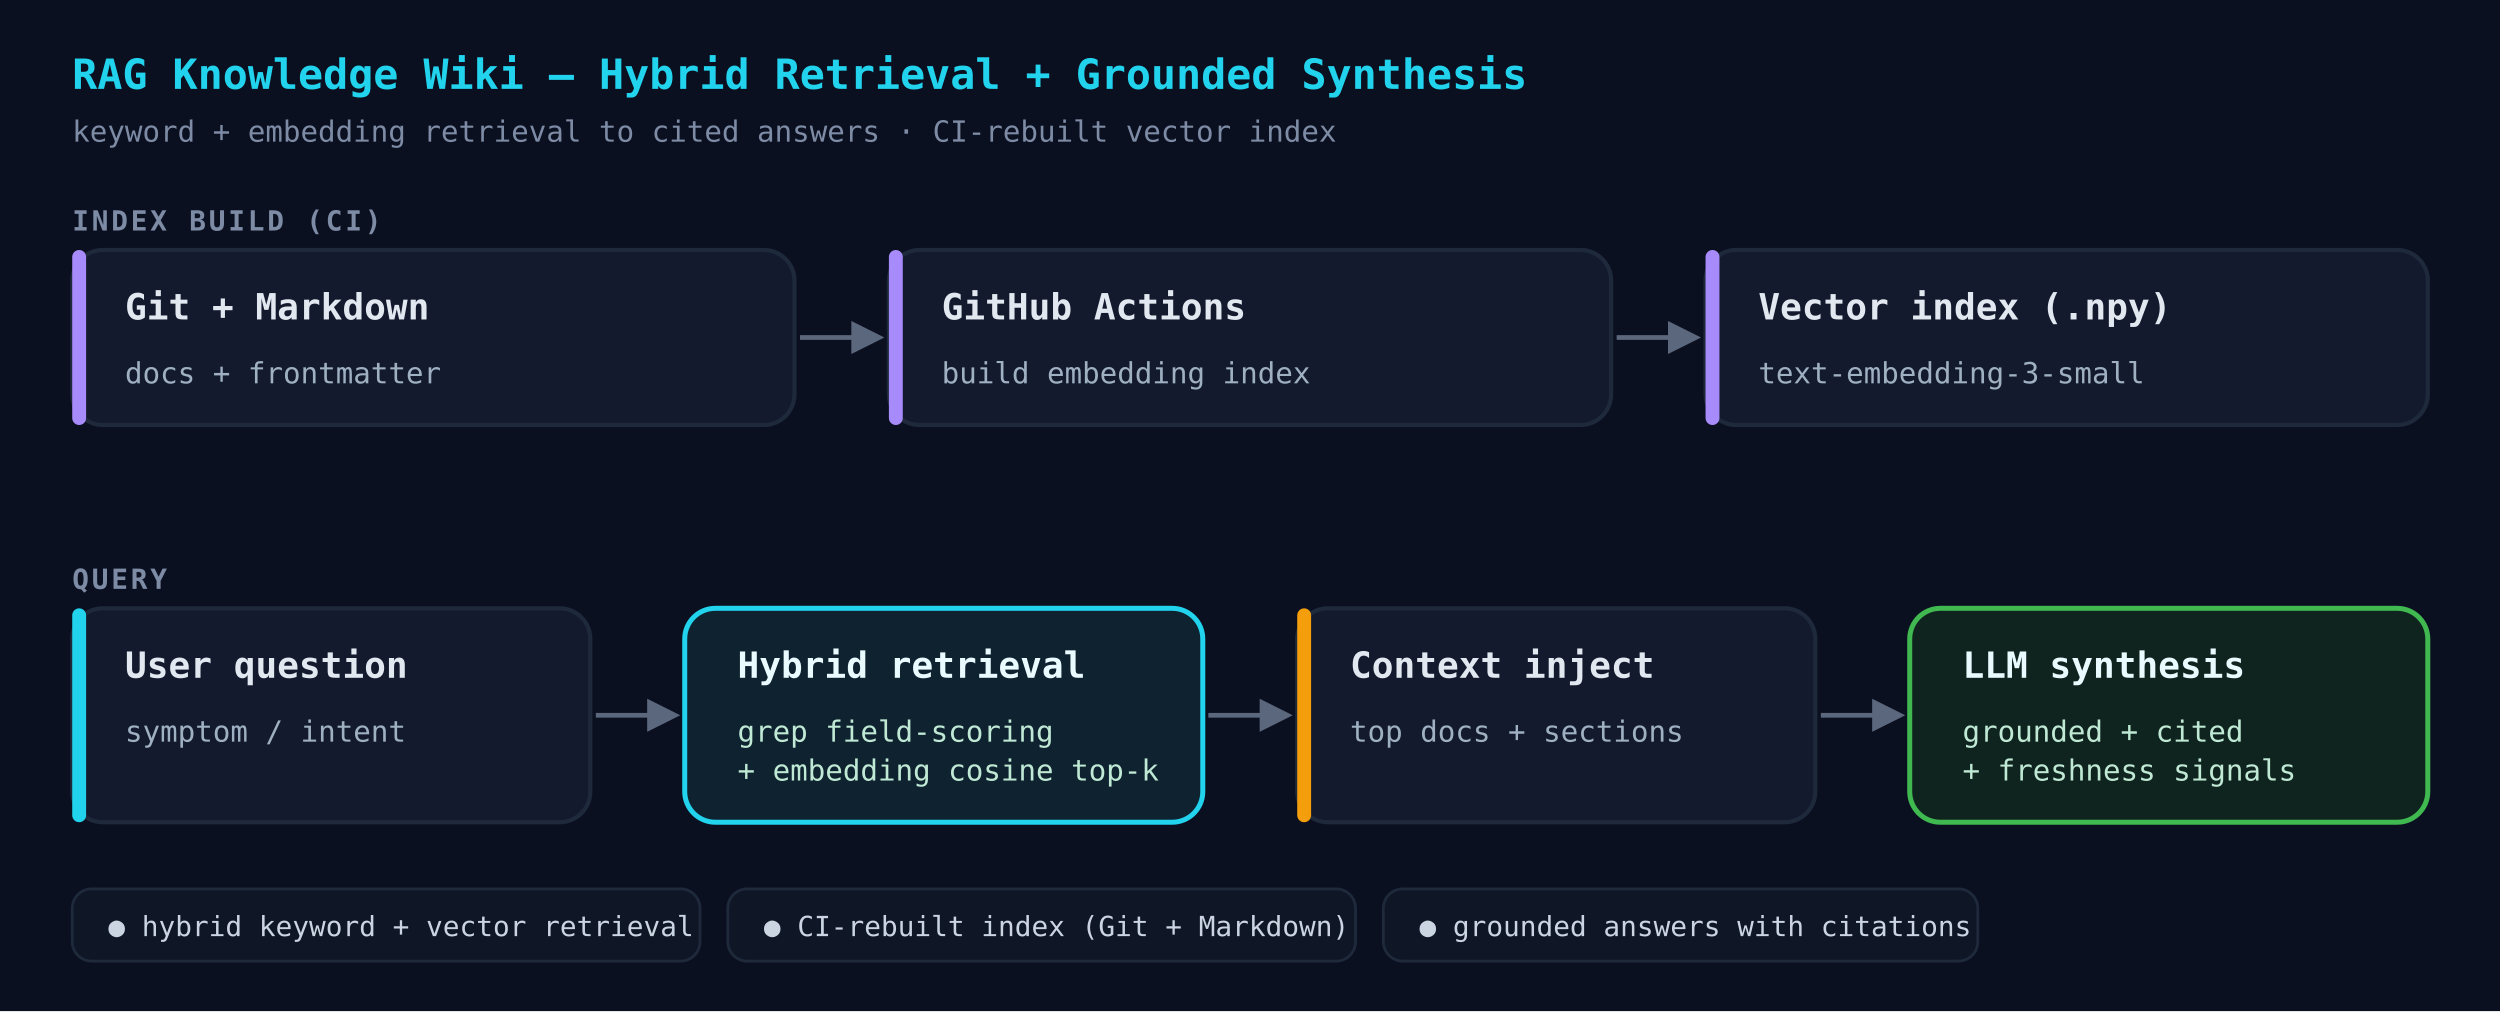
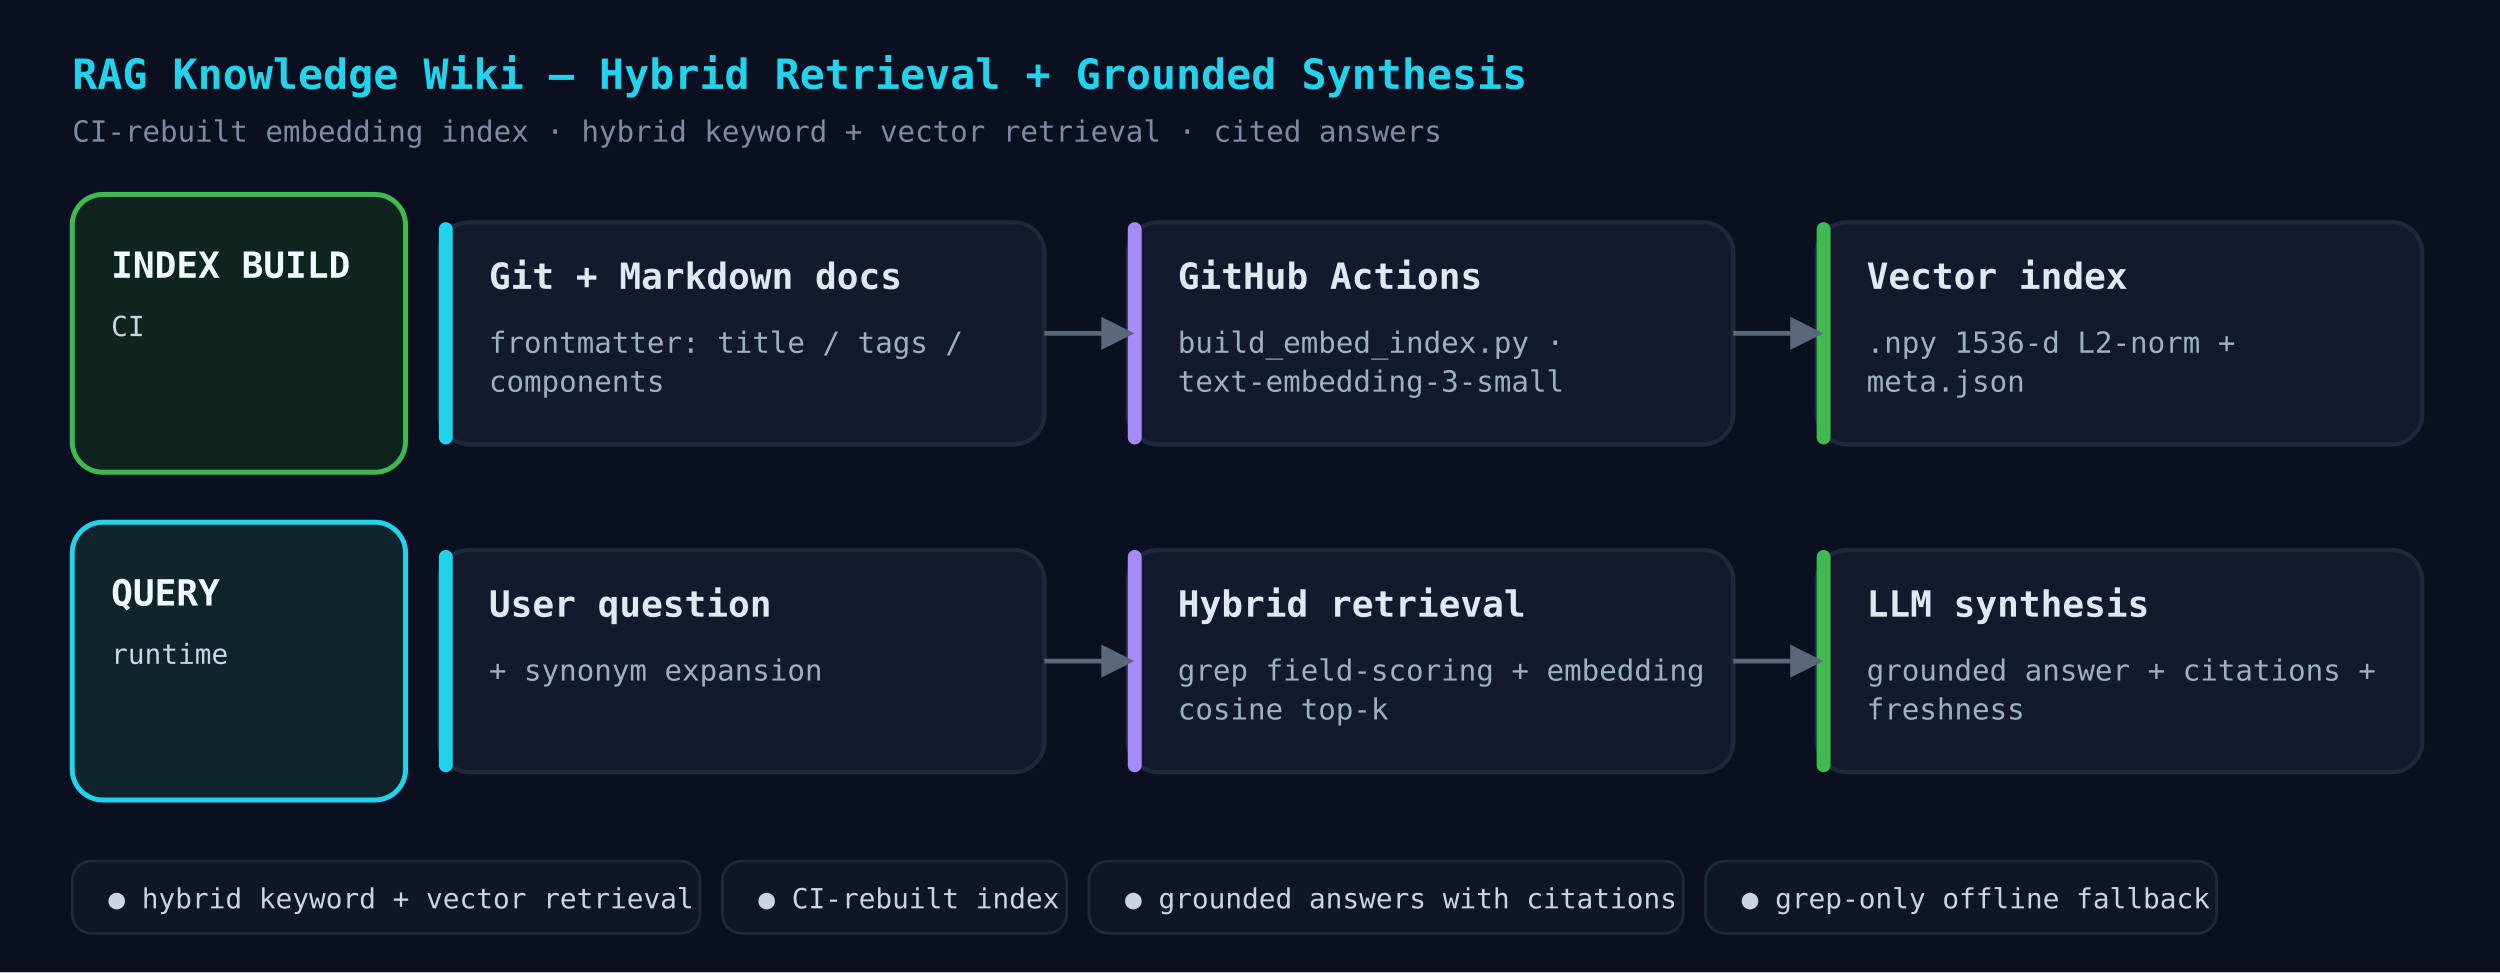
- <svg xmlns="http://www.w3.org/2000/svg" viewBox="0 0 900 364" font-family="'JetBrains Mono',ui-monospace,Menlo,monospace" role="img" aria-label="RAG Knowledge Wiki — Hybrid Retrieval + Grounded Synthesis">
+ <svg xmlns="http://www.w3.org/2000/svg" viewBox="0 0 900 350" font-family="'JetBrains Mono',ui-monospace,Menlo,monospace" role="img" aria-label="RAG Knowledge Wiki — Hybrid Retrieval + Grounded Synthesis">
  <defs>
    <marker id="ah" viewBox="0 0 10 10" refX="8" refY="5" markerWidth="7" markerHeight="7" orient="auto-start-reverse">
      <path d="M0 0L10 5L0 10z" fill="#5b677d" />
    </marker>
  </defs>
-   <rect width="900" height="364" fill="#0b1020" />
+   <rect width="900" height="350" fill="#0b1020" />
  <text x="26" y="32" fill="#22d3ee" font-size="15" font-weight="700">RAG Knowledge Wiki — Hybrid Retrieval + Grounded Synthesis</text>
-   <text x="26" y="51" fill="#7d8ba5" font-size="10.5">keyword + embedding retrieval to cited answers · CI-rebuilt vector index</text>
-   <text x="26" y="83" fill="#7d8ba5" font-size="10" font-weight="700" letter-spacing="1">INDEX BUILD (CI)</text>
-   <rect x="26" y="90" width="260" height="63" rx="11" fill="#131a2e" stroke="#1e293b" stroke-width="1.5" />
-   <rect x="26" y="90" width="5" height="63" rx="2.5" fill="#a78bfa" />
-   <text x="45" y="115" fill="#e2e8f0" font-size="13" font-weight="700">Git + Markdown</text>
-   <text x="45" y="138" fill="#9fb0c3" font-size="10.5">docs + frontmatter</text>
-   <path d="M288 121.5 H316" stroke="#5b677d" stroke-width="1.7" fill="none" marker-end="url(#ah)" />
-   <rect x="320" y="90" width="260" height="63" rx="11" fill="#131a2e" stroke="#1e293b" stroke-width="1.5" />
-   <rect x="320" y="90" width="5" height="63" rx="2.5" fill="#a78bfa" />
-   <text x="339" y="115" fill="#e2e8f0" font-size="13" font-weight="700">GitHub Actions</text>
-   <text x="339" y="138" fill="#9fb0c3" font-size="10.5">build embedding index</text>
-   <path d="M582 121.5 H610" stroke="#5b677d" stroke-width="1.7" fill="none" marker-end="url(#ah)" />
-   <rect x="614" y="90" width="260" height="63" rx="11" fill="#131a2e" stroke="#1e293b" stroke-width="1.5" />
-   <rect x="614" y="90" width="5" height="63" rx="2.5" fill="#a78bfa" />
-   <text x="633" y="115" fill="#e2e8f0" font-size="13" font-weight="700">Vector index (.npy)</text>
-   <text x="633" y="138" fill="#9fb0c3" font-size="10.5">text-embedding-3-small</text>
-   <text x="26" y="212" fill="#7d8ba5" font-size="10" font-weight="700" letter-spacing="1">QUERY</text>
-   <rect x="26" y="219" width="186.5" height="77" rx="11" fill="#131a2e" stroke="#1e293b" stroke-width="1.5" />
-   <rect x="26" y="219" width="5" height="77" rx="2.5" fill="#22d3ee" />
-   <text x="45" y="244" fill="#e2e8f0" font-size="13" font-weight="700">User question</text>
-   <text x="45" y="267" fill="#9fb0c3" font-size="10.5">symptom / intent</text>
-   <path d="M214.5 257.5 H242.5" stroke="#5b677d" stroke-width="1.7" fill="none" marker-end="url(#ah)" />
-   <rect x="246.5" y="219" width="186.5" height="77" rx="11" fill="#0e2230" stroke="#22d3ee" stroke-width="1.8" />
-   <text x="265.5" y="244" fill="#e9fbff" font-size="13" font-weight="700">Hybrid retrieval</text>
-   <text x="265.5" y="267" fill="#bfe9d4" font-size="10.5">grep field-scoring</text>
-   <text x="265.5" y="281" fill="#bfe9d4" font-size="10.5">+ embedding cosine top-k</text>
-   <path d="M435 257.5 H463" stroke="#5b677d" stroke-width="1.7" fill="none" marker-end="url(#ah)" />
-   <rect x="467" y="219" width="186.5" height="77" rx="11" fill="#131a2e" stroke="#1e293b" stroke-width="1.5" />
-   <rect x="467" y="219" width="5" height="77" rx="2.5" fill="#f59e0b" />
-   <text x="486" y="244" fill="#e2e8f0" font-size="13" font-weight="700">Context inject</text>
-   <text x="486" y="267" fill="#9fb0c3" font-size="10.5">top docs + sections</text>
-   <path d="M655.5 257.5 H683.5" stroke="#5b677d" stroke-width="1.7" fill="none" marker-end="url(#ah)" />
-   <rect x="687.5" y="219" width="186.5" height="77" rx="11" fill="#10241f" stroke="#3fb950" stroke-width="1.8" />
-   <text x="706.5" y="244" fill="#e9fbff" font-size="13" font-weight="700">LLM synthesis</text>
-   <text x="706.5" y="267" fill="#bfe9d4" font-size="10.5">grounded + cited</text>
-   <text x="706.5" y="281" fill="#bfe9d4" font-size="10.5">+ freshness signals</text>
-   <rect x="26" y="320" width="226" height="26" rx="7" fill="#0f1626" stroke="#1e293b" stroke-width="1" />
-   <text x="39" y="337" fill="#cbd5e1" font-size="10">● hybrid keyword + vector retrieval</text>
-   <rect x="262" y="320" width="226" height="26" rx="7" fill="#0f1626" stroke="#1e293b" stroke-width="1" />
-   <text x="275" y="337" fill="#cbd5e1" font-size="10">● CI-rebuilt index (Git + Markdown)</text>
-   <rect x="498" y="320" width="214" height="26" rx="7" fill="#0f1626" stroke="#1e293b" stroke-width="1" />
-   <text x="511" y="337" fill="#cbd5e1" font-size="10">● grounded answers with citations</text>
+   <text x="26" y="51" fill="#7d8ba5" font-size="10.5">CI-rebuilt embedding index · hybrid keyword + vector retrieval · cited answers</text>
+   <rect x="26" y="70" width="120" height="100" rx="11" fill="#10241f" stroke="#3fb950" stroke-width="1.8" />
+   <text x="40" y="100" fill="#f0f9ff" font-size="13" font-weight="700">INDEX BUILD</text>
+   <text x="40" y="121" fill="#c8d6e5" font-size="10">CI</text>
+   <rect x="158" y="80" width="218" height="80" rx="11" fill="#131a2e" stroke="#1e293b" stroke-width="1.5" />
+   <rect x="158" y="80" width="5" height="80" rx="2.5" fill="#22d3ee" />
+   <text x="176" y="104" fill="#e2e8f0" font-size="13" font-weight="700">Git + Markdown docs</text>
+   <text x="176" y="127" fill="#9fb0c3" font-size="10.5">frontmatter: title / tags /</text>
+   <text x="176" y="141" fill="#9fb0c3" font-size="10.5">components</text>
+   <rect x="406" y="80" width="218" height="80" rx="11" fill="#131a2e" stroke="#1e293b" stroke-width="1.5" />
+   <rect x="406" y="80" width="5" height="80" rx="2.5" fill="#a78bfa" />
+   <text x="424" y="104" fill="#e2e8f0" font-size="13" font-weight="700">GitHub Actions</text>
+   <text x="424" y="127" fill="#9fb0c3" font-size="10.5">build_embed_index.py ·</text>
+   <text x="424" y="141" fill="#9fb0c3" font-size="10.5">text-embedding-3-small</text>
+   <rect x="654" y="80" width="218" height="80" rx="11" fill="#131a2e" stroke="#1e293b" stroke-width="1.5" />
+   <rect x="654" y="80" width="5" height="80" rx="2.5" fill="#3fb950" />
+   <text x="672" y="104" fill="#e2e8f0" font-size="13" font-weight="700">Vector index</text>
+   <text x="672" y="127" fill="#9fb0c3" font-size="10.5">.npy 1536-d L2-norm +</text>
+   <text x="672" y="141" fill="#9fb0c3" font-size="10.5">meta.json</text>
+   <path d="M376 120 H406" stroke="#5b677d" stroke-width="1.7" fill="none" marker-end="url(#ah)" />
+   <path d="M624 120 H654" stroke="#5b677d" stroke-width="1.7" fill="none" marker-end="url(#ah)" />
+   <rect x="26" y="188" width="120" height="100" rx="11" fill="#10242b" stroke="#22d3ee" stroke-width="1.8" />
+   <text x="40" y="218" fill="#f0f9ff" font-size="13" font-weight="700">QUERY</text>
+   <text x="40" y="239" fill="#c8d6e5" font-size="10">runtime</text>
+   <rect x="158" y="198" width="218" height="80" rx="11" fill="#131a2e" stroke="#1e293b" stroke-width="1.5" />
+   <rect x="158" y="198" width="5" height="80" rx="2.5" fill="#22d3ee" />
+   <text x="176" y="222" fill="#e2e8f0" font-size="13" font-weight="700">User question</text>
+   <text x="176" y="245" fill="#9fb0c3" font-size="10.5">+ synonym expansion</text>
+   <rect x="406" y="198" width="218" height="80" rx="11" fill="#131a2e" stroke="#1e293b" stroke-width="1.5" />
+   <rect x="406" y="198" width="5" height="80" rx="2.5" fill="#a78bfa" />
+   <text x="424" y="222" fill="#e2e8f0" font-size="13" font-weight="700">Hybrid retrieval</text>
+   <text x="424" y="245" fill="#9fb0c3" font-size="10.5">grep field-scoring + embedding</text>
+   <text x="424" y="259" fill="#9fb0c3" font-size="10.5">cosine top-k</text>
+   <rect x="654" y="198" width="218" height="80" rx="11" fill="#131a2e" stroke="#1e293b" stroke-width="1.5" />
+   <rect x="654" y="198" width="5" height="80" rx="2.5" fill="#3fb950" />
+   <text x="672" y="222" fill="#e2e8f0" font-size="13" font-weight="700">LLM synthesis</text>
+   <text x="672" y="245" fill="#9fb0c3" font-size="10.5">grounded answer + citations +</text>
+   <text x="672" y="259" fill="#9fb0c3" font-size="10.5">freshness</text>
+   <path d="M376 238 H406" stroke="#5b677d" stroke-width="1.7" fill="none" marker-end="url(#ah)" />
+   <path d="M624 238 H654" stroke="#5b677d" stroke-width="1.7" fill="none" marker-end="url(#ah)" />
+   <rect x="26" y="310" width="226" height="26" rx="7" fill="#0f1626" stroke="#1e293b" stroke-width="1" />
+   <text x="39" y="327" fill="#cbd5e1" font-size="10">● hybrid keyword + vector retrieval</text>
+   <rect x="260" y="310" width="124" height="26" rx="7" fill="#0f1626" stroke="#1e293b" stroke-width="1" />
+   <text x="273" y="327" fill="#cbd5e1" font-size="10">● CI-rebuilt index</text>
+   <rect x="392" y="310" width="214" height="26" rx="7" fill="#0f1626" stroke="#1e293b" stroke-width="1" />
+   <text x="405" y="327" fill="#cbd5e1" font-size="10">● grounded answers with citations</text>
+   <rect x="614" y="310" width="184" height="26" rx="7" fill="#0f1626" stroke="#1e293b" stroke-width="1" />
+   <text x="627" y="327" fill="#cbd5e1" font-size="10">● grep-only offline fallback</text>
</svg>
